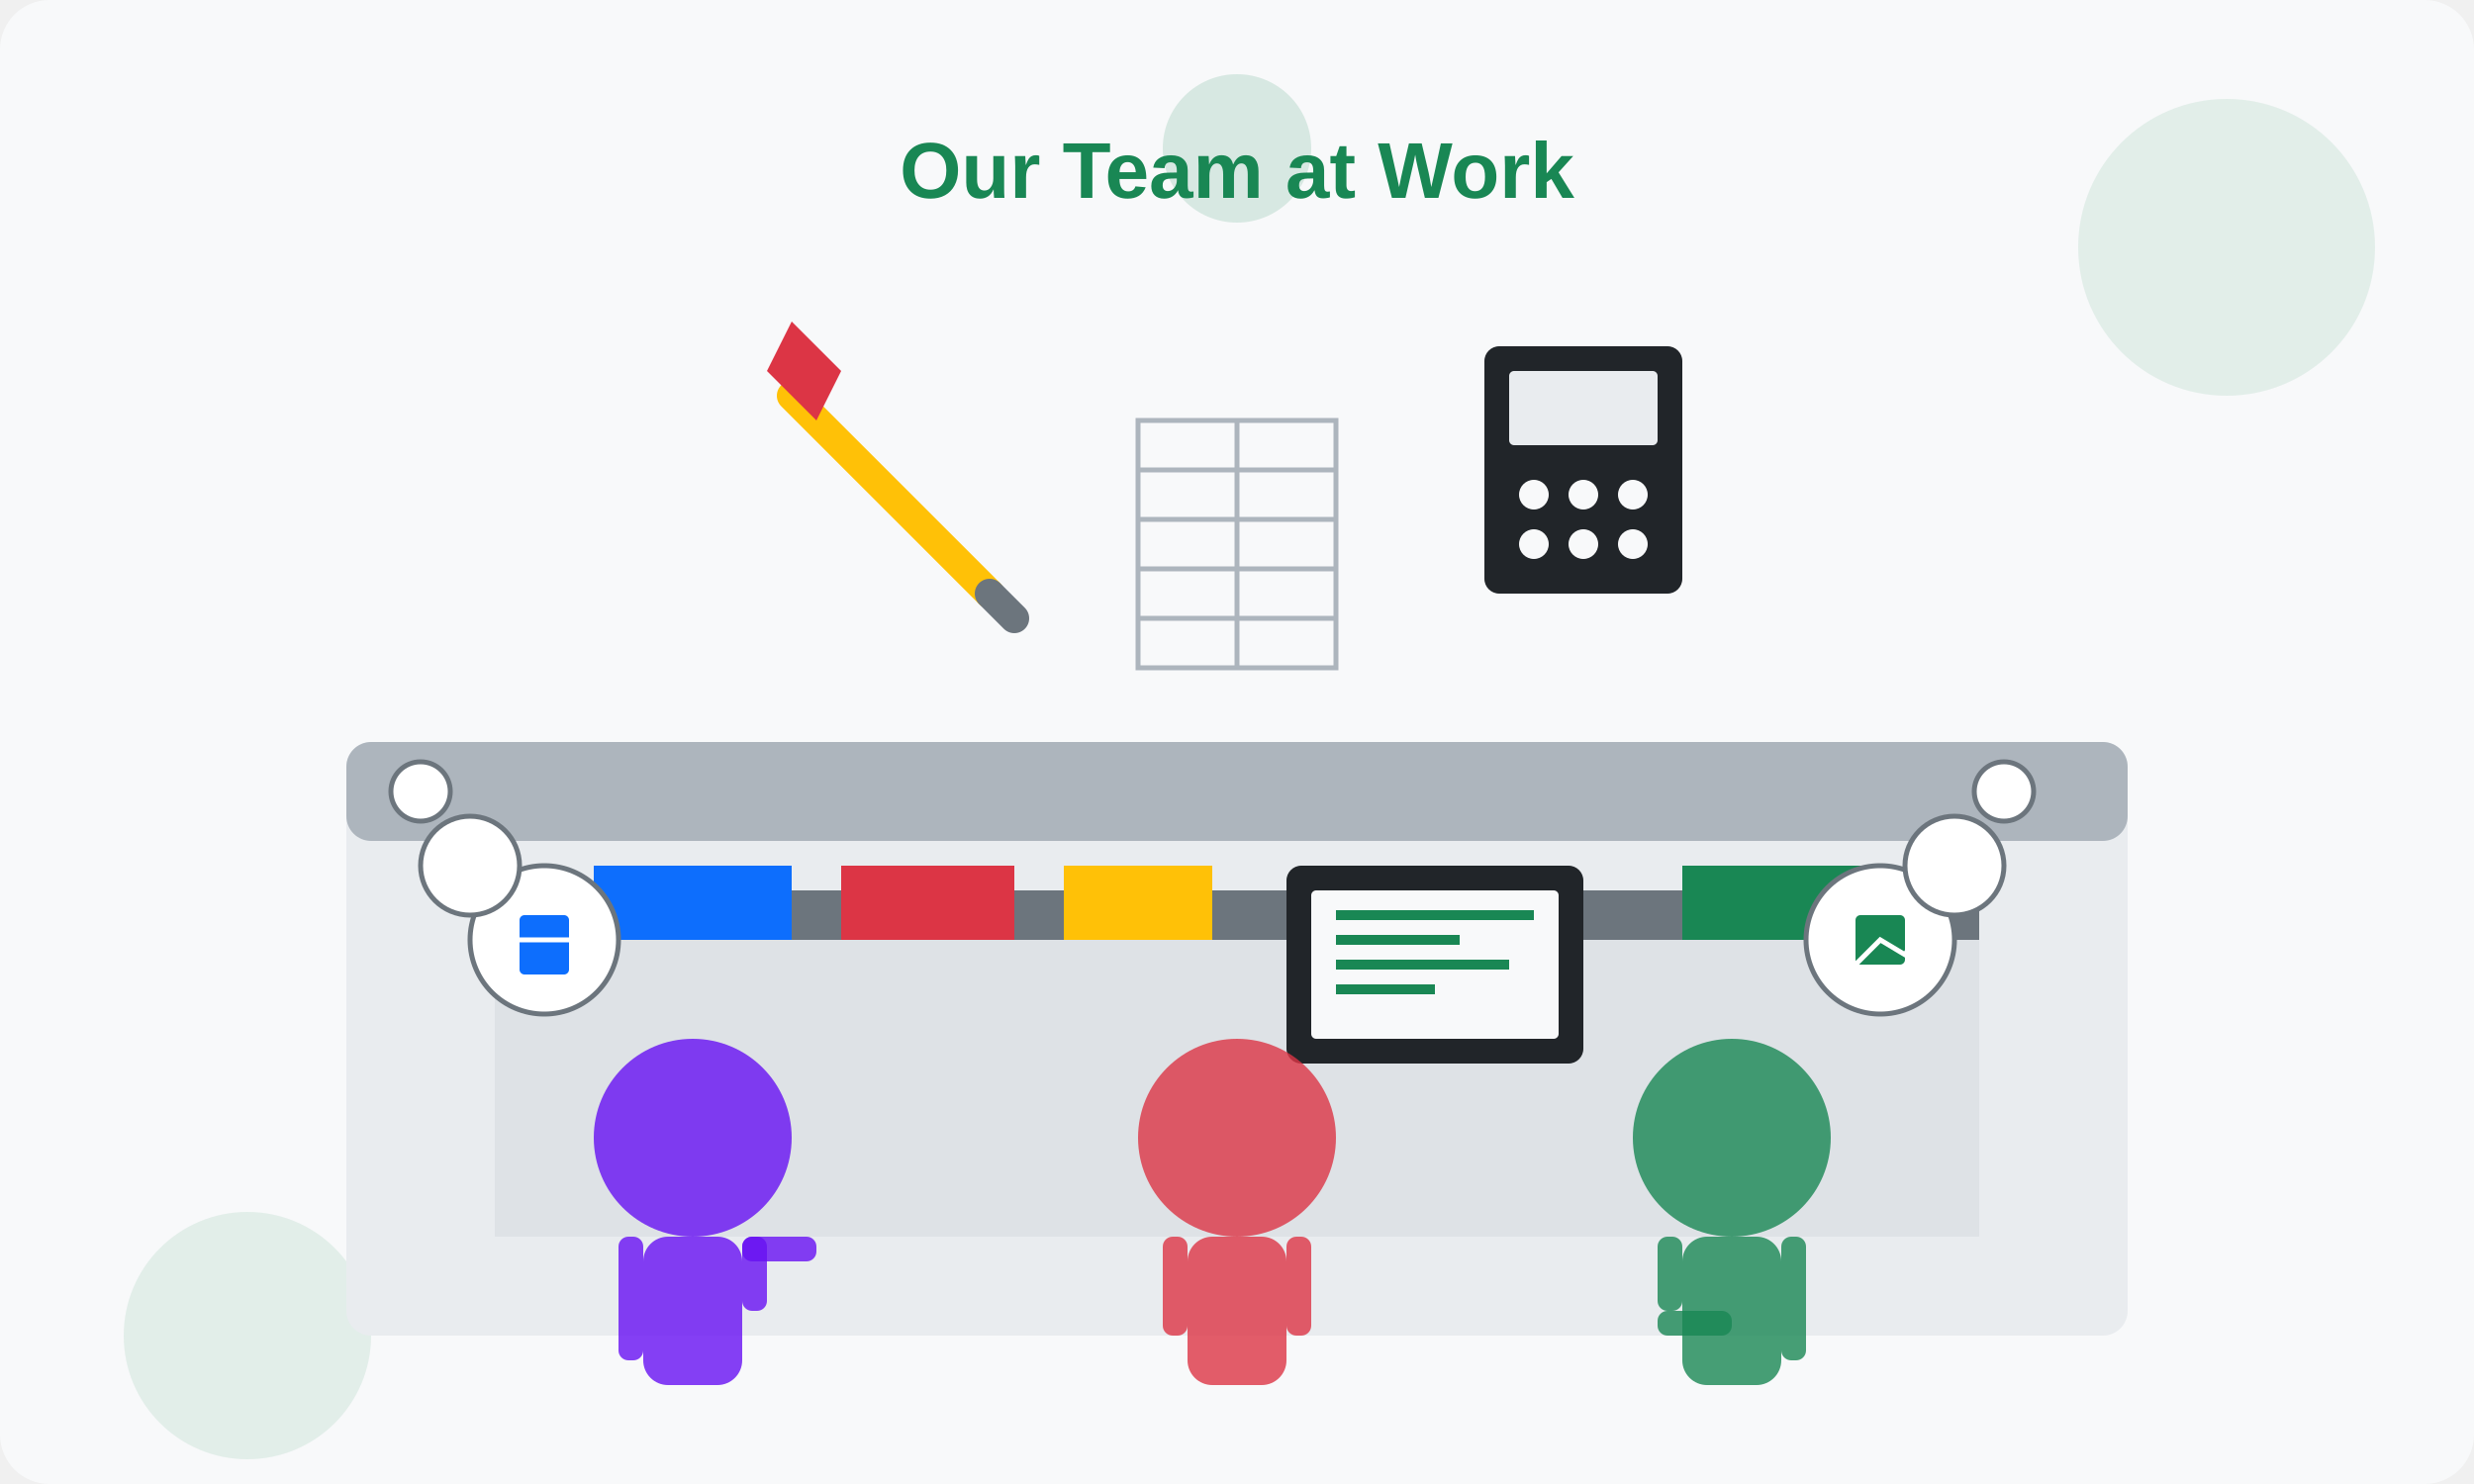
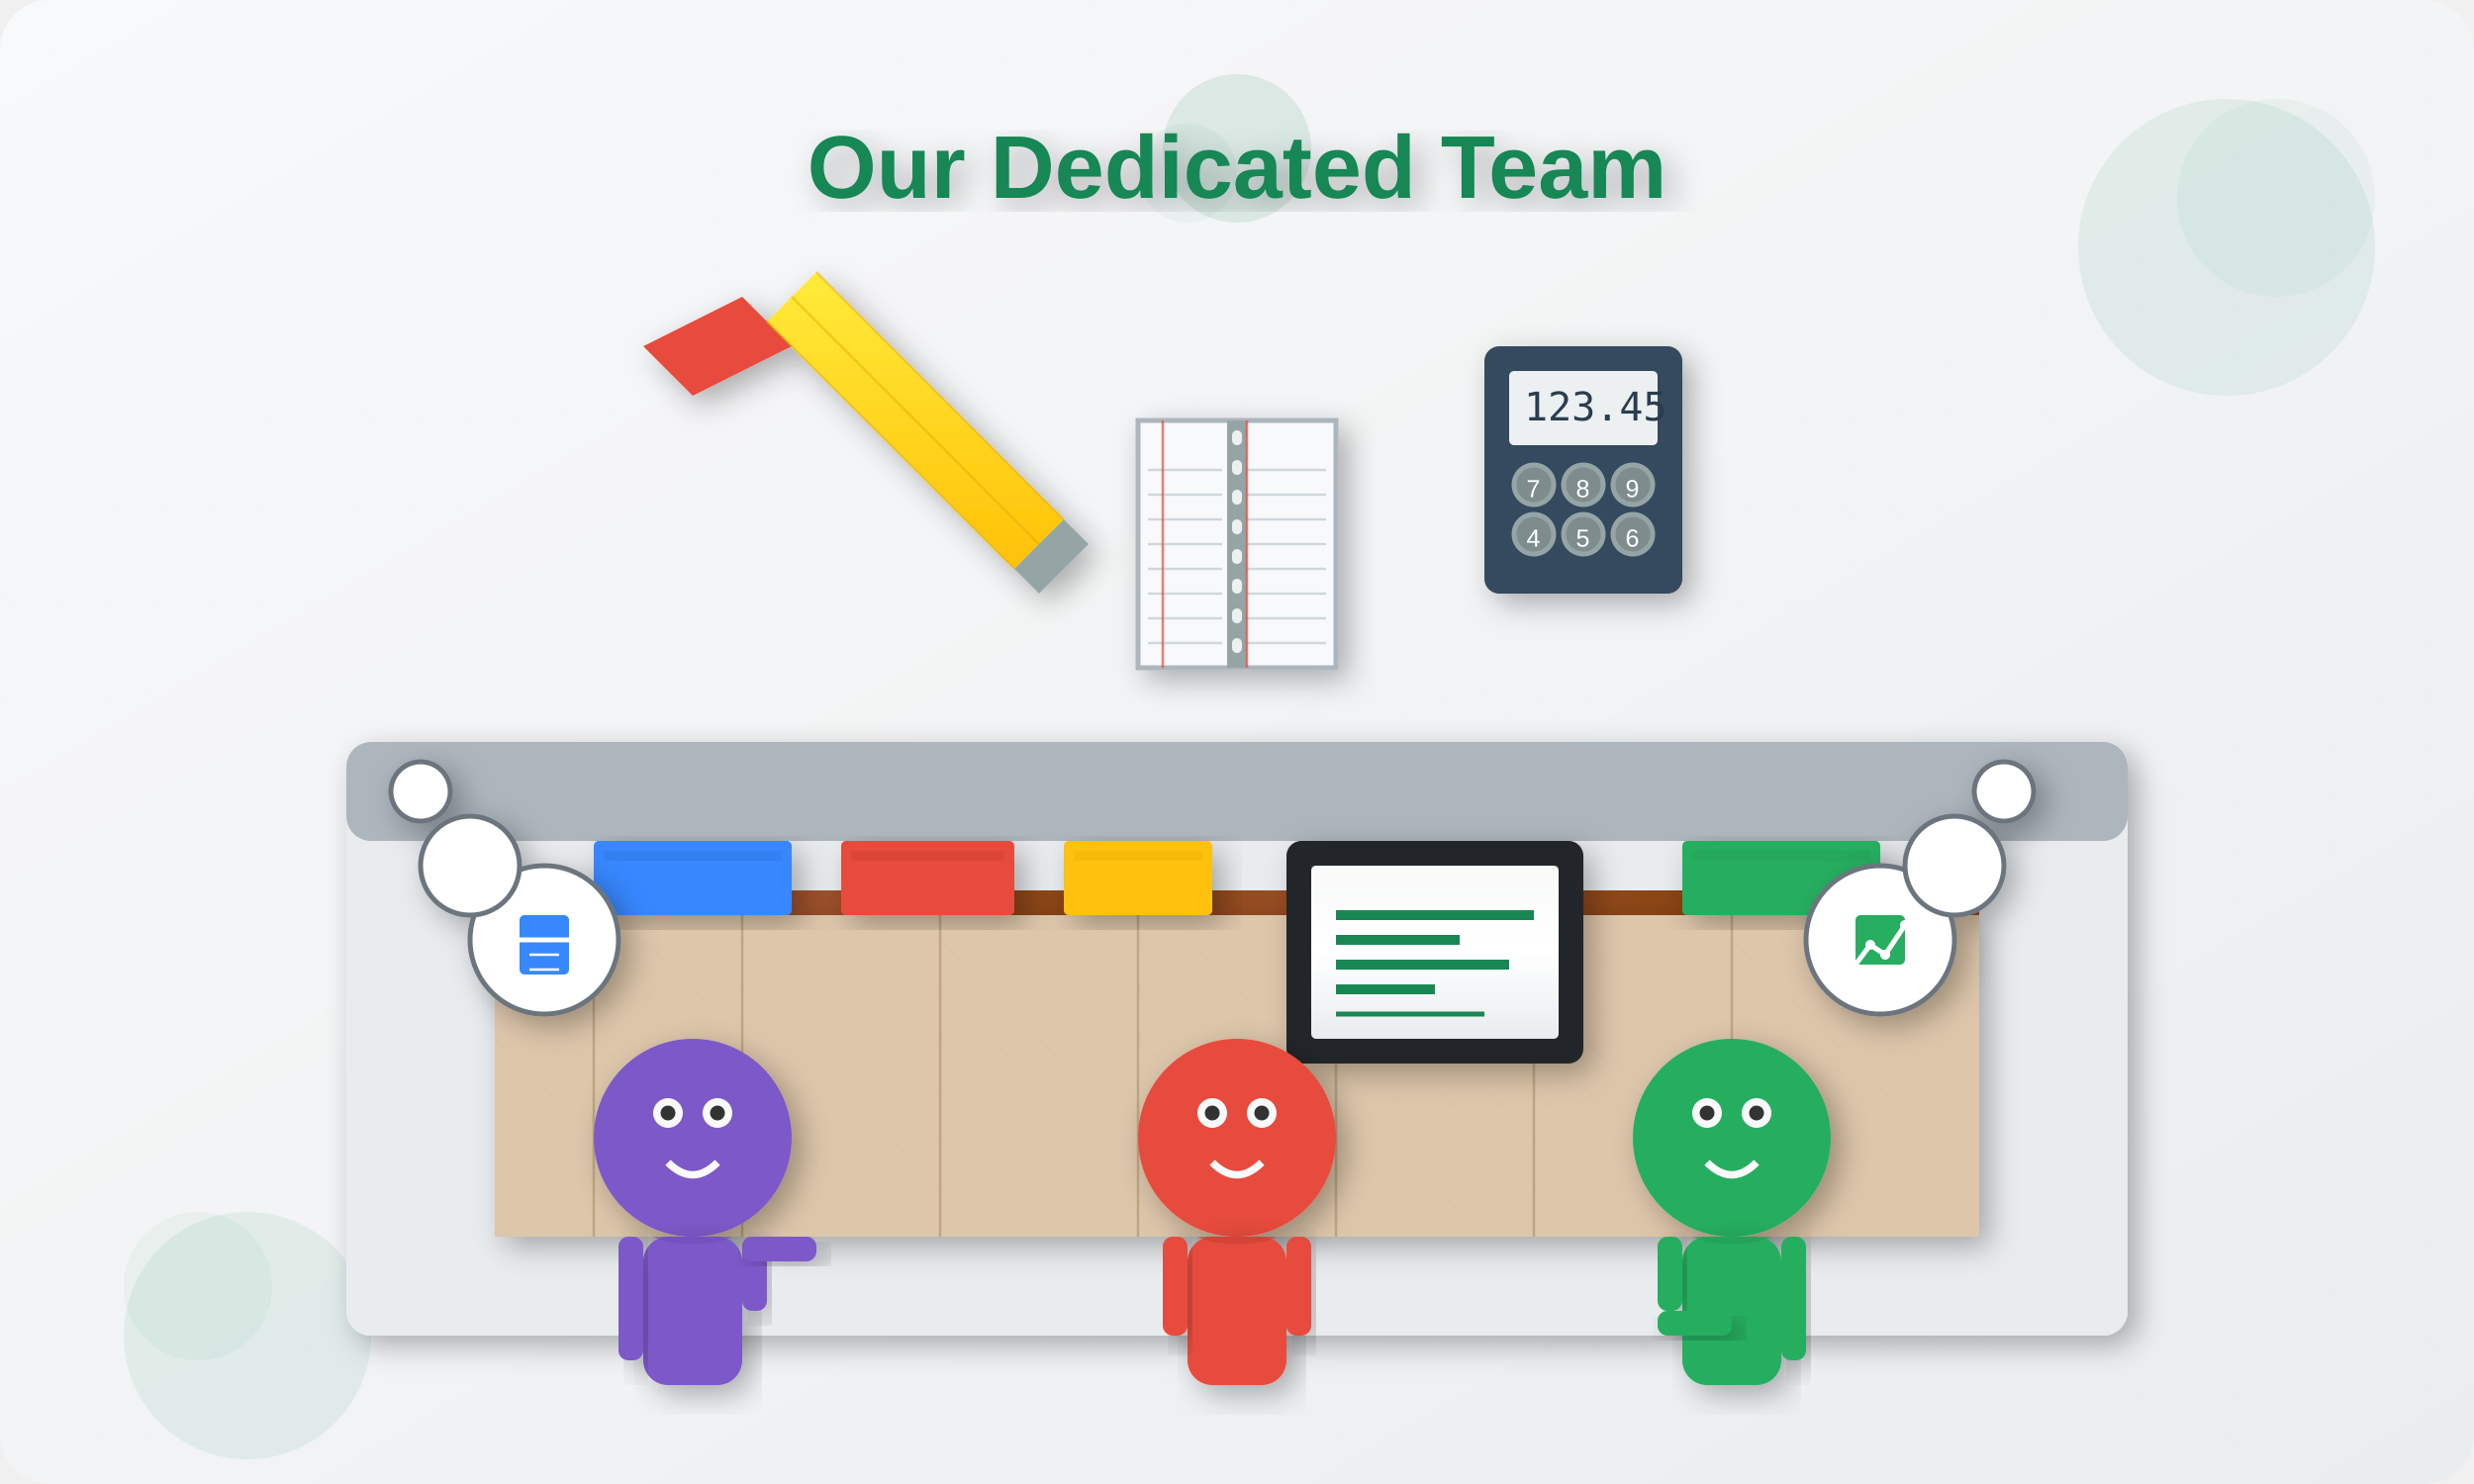
<svg xmlns="http://www.w3.org/2000/svg" viewBox="0 0 500 300" width="500" height="300">
-   <rect x="0" y="0" width="500" height="300" fill="#f8f9fa" rx="10" ry="10" />
-   <circle cx="450" cy="50" r="30" fill="#198754" opacity="0.1" />
-   <circle cx="50" cy="270" r="25" fill="#198754" opacity="0.1" />
-   <circle cx="250" cy="30" r="15" fill="#198754" opacity="0.15" />
-   <rect x="70" y="150" width="360" height="120" fill="#e9ecef" rx="5" ry="5" />
+   <defs>
+     <linearGradient id="backgroundGradient" x1="0%" y1="0%" x2="100%" y2="100%">
+       <stop offset="0%" stop-color="#f8f9fa" />
+       <stop offset="100%" stop-color="#e9ecef" />
+     </linearGradient>
+     <filter id="shadow" x="-20%" y="-20%" width="140%" height="140%">
+       <feGaussianBlur in="SourceAlpha" stdDeviation="3" />
+       <feOffset dx="2" dy="2" result="offsetblur" />
+       <feComponentTransfer>
+         <feFuncA type="linear" slope="0.3" />
+       </feComponentTransfer>
+       <feMerge>
+         <feMergeNode />
+         <feMergeNode in="SourceGraphic" />
+       </feMerge>
+     </filter>
+     <pattern id="texture" patternUnits="userSpaceOnUse" width="100" height="100" patternTransform="scale(0.5)">
+       <rect width="100" height="100" fill="#ffffff" />
+       <path d="M0,0 L10,10 M20,0 L30,10 M40,0 L50,10 M60,0 L70,10 M80,0 L90,10               M0,20 L10,30 M20,20 L30,30 M40,20 L50,30 M60,20 L70,30 M80,20 L90,30               M0,40 L10,50 M20,40 L30,50 M40,40 L50,50 M60,40 L70,50 M80,40 L90,50               M0,60 L10,70 M20,60 L30,70 M40,60 L50,70 M60,60 L70,70 M80,60 L90,70               M0,80 L10,90 M20,80 L30,90 M40,80 L50,90 M60,80 L70,90 M80,80 L90,90" stroke="#f0f0f0" stroke-width="0.5" />
+     </pattern>
+     <linearGradient id="screenGradient" x1="0%" y1="0%" x2="0%" y2="100%">
+       <stop offset="0%" stop-color="#f8f9fa" />
+       <stop offset="50%" stop-color="#ffffff" />
+       <stop offset="100%" stop-color="#e9ecef" />
+     </linearGradient>
+     <linearGradient id="woodGradient" x1="0%" y1="0%" x2="100%" y2="0%">
+       <stop offset="0%" stop-color="#8B4513" />
+       <stop offset="20%" stop-color="#A0522D" />
+       <stop offset="40%" stop-color="#8B4513" />
+       <stop offset="60%" stop-color="#A0522D" />
+       <stop offset="80%" stop-color="#8B4513" />
+       <stop offset="100%" stop-color="#A0522D" />
+     </linearGradient>
+   </defs>
+   <rect x="0" y="0" width="500" height="300" fill="url(#backgroundGradient)" rx="10" ry="10" />
+   <rect x="0" y="0" width="500" height="300" fill="url(#texture)" opacity="0.05" rx="10" ry="10" />
+   <circle cx="450" cy="50" r="30" fill="#198754" opacity="0.08" />
+   <circle cx="460" cy="40" r="20" fill="#198754" opacity="0.05" />
+   <circle cx="50" cy="270" r="25" fill="#198754" opacity="0.08" />
+   <circle cx="40" cy="260" r="15" fill="#198754" opacity="0.05" />
+   <circle cx="250" cy="30" r="15" fill="#198754" opacity="0.12" />
+   <circle cx="240" cy="35" r="10" fill="#198754" opacity="0.05" />
+   <rect x="70" y="150" width="360" height="120" fill="#e9ecef" rx="5" ry="5" filter="url(#shadow)" />
  <rect x="70" y="150" width="360" height="20" fill="#adb5bd" rx="5" ry="5" />
-   <rect x="100" y="180" width="300" height="10" fill="#6c757d" />
-   <rect x="100" y="190" width="300" height="60" fill="#dee2e6" />
-   <rect x="120" y="175" width="40" height="15" fill="#0d6efd" />
-   <rect x="170" y="175" width="35" height="15" fill="#dc3545" />
-   <rect x="215" y="175" width="30" height="15" fill="#ffc107" />
-   <rect x="340" y="175" width="40" height="15" fill="#198754" />
-   <rect x="260" y="175" width="60" height="40" fill="#212529" rx="3" ry="3" />
-   <rect x="265" y="180" width="50" height="30" fill="#f8f9fa" rx="1" ry="1" />
+   <rect x="100" y="180" width="300" height="5" fill="url(#woodGradient)" />
+   <rect x="100" y="185" width="300" height="65" fill="#d4b895" filter="url(#shadow)" />
+   <rect x="100" y="185" width="300" height="65" fill="url(#texture)" opacity="0.2" />
+   <g stroke="#a0855c" stroke-width="0.5" opacity="0.5">
+     <line x1="120" y1="185" x2="120" y2="250" />
+     <line x1="150" y1="185" x2="150" y2="250" />
+     <line x1="190" y1="185" x2="190" y2="250" />
+     <line x1="230" y1="185" x2="230" y2="250" />
+     <line x1="270" y1="185" x2="270" y2="250" />
+     <line x1="310" y1="185" x2="310" y2="250" />
+     <line x1="350" y1="185" x2="350" y2="250" />
+   </g>
+   <rect x="120" y="170" width="40" height="15" fill="#3787ff" rx="1" ry="1" filter="url(#shadow)" />
+   <rect x="122" y="172" width="36" height="2" fill="#2570d4" opacity="0.3" />
+   <rect x="170" y="170" width="35" height="15" fill="#e74c3c" rx="1" ry="1" filter="url(#shadow)" />
+   <rect x="172" y="172" width="31" height="2" fill="#c0392b" opacity="0.3" />
+   <rect x="215" y="170" width="30" height="15" fill="#ffc107" rx="1" ry="1" filter="url(#shadow)" />
+   <rect x="217" y="172" width="26" height="2" fill="#e5ac00" opacity="0.3" />
+   <rect x="340" y="170" width="40" height="15" fill="#27ae60" rx="1" ry="1" filter="url(#shadow)" />
+   <rect x="342" y="172" width="36" height="2" fill="#229954" opacity="0.3" />
+   <rect x="260" y="170" width="60" height="45" fill="#212529" rx="3" ry="3" filter="url(#shadow)" />
+   <rect x="265" y="175" width="50" height="35" fill="url(#screenGradient)" rx="1" ry="1" />
  <line x1="270" y1="185" x2="310" y2="185" stroke="#198754" stroke-width="2" />
  <line x1="270" y1="190" x2="295" y2="190" stroke="#198754" stroke-width="2" />
  <line x1="270" y1="195" x2="305" y2="195" stroke="#198754" stroke-width="2" />
  <line x1="270" y1="200" x2="290" y2="200" stroke="#198754" stroke-width="2" />
-   <circle cx="140" cy="230" r="20" fill="#6610f2" opacity="0.8" />
-   <rect x="130" y="250" width="20" height="30" fill="#6610f2" opacity="0.8" rx="5" ry="5" />
-   <rect x="125" y="250" width="5" height="25" fill="#6610f2" opacity="0.8" rx="2" ry="2" />
-   <rect x="150" y="250" width="5" height="15" fill="#6610f2" opacity="0.8" rx="2" ry="2" />
-   <rect x="150" y="250" width="15" height="5" fill="#6610f2" opacity="0.8" rx="2" ry="2" />
-   <circle cx="250" cy="230" r="20" fill="#dc3545" opacity="0.8" />
-   <rect x="240" y="250" width="20" height="30" fill="#dc3545" opacity="0.8" rx="5" ry="5" />
-   <rect x="235" y="250" width="5" height="20" fill="#dc3545" opacity="0.8" rx="2" ry="2" />
-   <rect x="260" y="250" width="5" height="20" fill="#dc3545" opacity="0.8" rx="2" ry="2" />
-   <circle cx="350" cy="230" r="20" fill="#198754" opacity="0.8" />
-   <rect x="340" y="250" width="20" height="30" fill="#198754" opacity="0.8" rx="5" ry="5" />
-   <rect x="335" y="250" width="5" height="15" fill="#198754" opacity="0.8" rx="2" ry="2" />
-   <rect x="335" y="265" width="15" height="5" fill="#198754" opacity="0.8" rx="2" ry="2" />
-   <rect x="360" y="250" width="5" height="25" fill="#198754" opacity="0.8" rx="2" ry="2" />
-   <circle cx="110" cy="190" r="15" fill="white" stroke="#6c757d" stroke-width="1" />
-   <circle cx="95" cy="175" r="10" fill="white" stroke="#6c757d" stroke-width="1" />
-   <circle cx="85" cy="160" r="6" fill="white" stroke="#6c757d" stroke-width="1" />
-   <rect x="105" y="185" width="10" height="12" fill="#0d6efd" rx="1" ry="1" />
-   <line x1="105" y1="190" x2="115" y2="190" stroke="white" stroke-width="1" />
-   <circle cx="380" cy="190" r="15" fill="white" stroke="#6c757d" stroke-width="1" />
-   <circle cx="395" cy="175" r="10" fill="white" stroke="#6c757d" stroke-width="1" />
-   <circle cx="405" cy="160" r="6" fill="white" stroke="#6c757d" stroke-width="1" />
-   <rect x="375" y="185" width="10" height="10" fill="#198754" rx="1" ry="1" />
-   <polyline points="375,195 380,190 385,193 390,185" stroke="white" stroke-width="1" fill="none" />
-   <line x1="160" y1="80" x2="200" y2="120" stroke="#ffc107" stroke-width="6" stroke-linecap="round" />
-   <polygon points="155,75 160,65 170,75 165,85" fill="#dc3545" />
-   <line x1="200" y1="120" x2="205" y2="125" stroke="#6c757d" stroke-width="6" stroke-linecap="round" />
-   <rect x="300" y="70" width="40" height="50" fill="#212529" rx="3" ry="3" />
-   <rect x="305" y="75" width="30" height="15" fill="#e9ecef" rx="1" ry="1" />
-   <circle cx="310" cy="100" r="3" fill="#f8f9fa" />
-   <circle cx="320" cy="100" r="3" fill="#f8f9fa" />
-   <circle cx="330" cy="100" r="3" fill="#f8f9fa" />
-   <circle cx="310" cy="110" r="3" fill="#f8f9fa" />
-   <circle cx="320" cy="110" r="3" fill="#f8f9fa" />
-   <circle cx="330" cy="110" r="3" fill="#f8f9fa" />
-   <rect x="230" y="85" width="40" height="50" fill="#f8f9fa" stroke="#adb5bd" stroke-width="1" />
-   <line x1="230" y1="95" x2="270" y2="95" stroke="#adb5bd" stroke-width="1" />
-   <line x1="230" y1="105" x2="270" y2="105" stroke="#adb5bd" stroke-width="1" />
-   <line x1="230" y1="115" x2="270" y2="115" stroke="#adb5bd" stroke-width="1" />
-   <line x1="230" y1="125" x2="270" y2="125" stroke="#adb5bd" stroke-width="1" />
-   <line x1="250" y1="85" x2="250" y2="135" stroke="#adb5bd" stroke-width="1" />
-   <text x="250" y="40" font-family="Arial, sans-serif" font-size="16" text-anchor="middle" fill="#198754" font-weight="bold">Our Team at Work</text>
-   <g id="hover_zones" opacity="0">
-     <circle cx="140" cy="230" r="30" fill="#6610f2" opacity="0.2" class="hover-zone" data-person="teacher" />
-     <circle cx="250" cy="230" r="30" fill="#dc3545" opacity="0.2" class="hover-zone" data-person="administrator" />
-     <circle cx="350" cy="230" r="30" fill="#198754" opacity="0.2" class="hover-zone" data-person="inventory-manager" />
-   </g>
-   <g id="hover_labels" opacity="0">
-     <rect x="110" y="190" width="60" height="20" fill="white" rx="3" ry="3" class="label" data-for="teacher" />
-     <text x="140" y="205" font-family="Arial, sans-serif" font-size="10" text-anchor="middle" fill="#6610f2" class="label-text" data-for="teacher">Teacher</text>
-     <rect x="220" y="190" width="60" height="20" fill="white" rx="3" ry="3" class="label" data-for="administrator" />
-     <text x="250" y="205" font-family="Arial, sans-serif" font-size="10" text-anchor="middle" fill="#dc3545" class="label-text" data-for="administrator">Administrator</text>
-     <rect x="305" y="190" width="90" height="20" fill="white" rx="3" ry="3" class="label" data-for="inventory-manager" />
-     <text x="350" y="205" font-family="Arial, sans-serif" font-size="10" text-anchor="middle" fill="#198754" class="label-text" data-for="inventory-manager">Inventory Manager</text>
+   <line x1="270" y1="205" x2="300" y2="205" stroke="#198754" stroke-width="1" />
+   <path d="M265,175 L315,175 L315,180 Q290,185 265,180 Z" fill="#ffffff" opacity="0.1" />
+   <g transform="translate(140, 230)">
+     <circle cx="0" cy="0" r="20" fill="#7d58c9" filter="url(#shadow)" />
+     <rect x="-10" y="20" width="20" height="30" fill="#7d58c9" rx="5" ry="5" filter="url(#shadow)" />
+     <rect x="-15" y="20" width="5" height="25" fill="#7d58c9" rx="2" ry="2" filter="url(#shadow)" />
+     <rect x="10" y="20" width="5" height="15" fill="#7d58c9" rx="2" ry="2" filter="url(#shadow)" />
+     <rect x="10" y="20" width="15" height="5" fill="#7d58c9" rx="2" ry="2" filter="url(#shadow)" />
+     <circle cx="-5" cy="-5" r="3" fill="#f8f9fa" />
+     <circle cx="5" cy="-5" r="3" fill="#f8f9fa" />
+     <circle cx="-5" cy="-5" r="1.5" fill="#333" />
+     <circle cx="5" cy="-5" r="1.5" fill="#333" />
+     <path d="M-5,5 Q0,10 5,5" stroke="#f8f9fa" stroke-width="1.5" fill="none" />
+     <path d="M-8,20 C-5,22 5,22 8,20" fill="#6c49b8" opacity="0.5" />
+   </g>
+   <g transform="translate(250, 230)">
+     <circle cx="0" cy="0" r="20" fill="#e74c3c" filter="url(#shadow)" />
+     <rect x="-10" y="20" width="20" height="30" fill="#e74c3c" rx="5" ry="5" filter="url(#shadow)" />
+     <rect x="-15" y="20" width="5" height="20" fill="#e74c3c" rx="2" ry="2" filter="url(#shadow)" />
+     <rect x="10" y="20" width="5" height="20" fill="#e74c3c" rx="2" ry="2" filter="url(#shadow)" />
+     <circle cx="-5" cy="-5" r="3" fill="#f8f9fa" />
+     <circle cx="5" cy="-5" r="3" fill="#f8f9fa" />
+     <circle cx="-5" cy="-5" r="1.5" fill="#333" />
+     <circle cx="5" cy="-5" r="1.5" fill="#333" />
+     <path d="M-5,5 Q0,10 5,5" stroke="#f8f9fa" stroke-width="1.5" fill="none" />
+     <path d="M-8,20 C-5,22 5,22 8,20" fill="#c13c2d" opacity="0.5" />
+   </g>
+   <g transform="translate(350, 230)">
+     <circle cx="0" cy="0" r="20" fill="#27ae60" filter="url(#shadow)" />
+     <rect x="-10" y="20" width="20" height="30" fill="#27ae60" rx="5" ry="5" filter="url(#shadow)" />
+     <rect x="-15" y="20" width="5" height="15" fill="#27ae60" rx="2" ry="2" filter="url(#shadow)" />
+     <rect x="-15" y="35" width="15" height="5" fill="#27ae60" rx="2" ry="2" filter="url(#shadow)" />
+     <rect x="10" y="20" width="5" height="25" fill="#27ae60" rx="2" ry="2" filter="url(#shadow)" />
+     <circle cx="-5" cy="-5" r="3" fill="#f8f9fa" />
+     <circle cx="5" cy="-5" r="3" fill="#f8f9fa" />
+     <circle cx="-5" cy="-5" r="1.5" fill="#333" />
+     <circle cx="5" cy="-5" r="1.5" fill="#333" />
+     <path d="M-5,5 Q0,10 5,5" stroke="#f8f9fa" stroke-width="1.5" fill="none" />
+     <path d="M-8,20 C-5,22 5,22 8,20" fill="#229954" opacity="0.5" />
+   </g>
+   <g filter="url(#shadow)">
+     <circle cx="110" cy="190" r="15" fill="white" stroke="#6c757d" stroke-width="1" />
+     <circle cx="95" cy="175" r="10" fill="white" stroke="#6c757d" stroke-width="1" />
+     <circle cx="85" cy="160" r="6" fill="white" stroke="#6c757d" stroke-width="1" />
+   </g>
+   <g transform="translate(105, 185)">
+     <rect x="0" y="0" width="10" height="12" fill="#3787ff" rx="1" ry="1" />
+     <line x1="0" y1="5" x2="10" y2="5" stroke="white" stroke-width="1" />
+     <line x1="2" y1="8" x2="8" y2="8" stroke="white" stroke-width="0.5" />
+     <line x1="2" y1="11" x2="8" y2="11" stroke="white" stroke-width="0.5" />
+   </g>
+   <g filter="url(#shadow)">
+     <circle cx="380" cy="190" r="15" fill="white" stroke="#6c757d" stroke-width="1" />
+     <circle cx="395" cy="175" r="10" fill="white" stroke="#6c757d" stroke-width="1" />
+     <circle cx="405" cy="160" r="6" fill="white" stroke="#6c757d" stroke-width="1" />
+   </g>
+   <g transform="translate(375, 185)">
+     <rect x="0" y="0" width="10" height="10" fill="#27ae60" rx="1" ry="1" />
+     <polyline points="0,10 3,6 6,8 10,2" stroke="white" stroke-width="1" fill="none" />
+     <circle cx="3" cy="6" r="1" fill="#ffffff" />
+     <circle cx="6" cy="8" r="1" fill="#ffffff" />
+     <circle cx="10" cy="2" r="1" fill="#ffffff" />
+   </g>
+   <g transform="translate(155, 65)" filter="url(#shadow)">
+     <linearGradient id="pencilGradient" x1="0%" y1="0%" x2="0%" y2="100%">
+       <stop offset="0%" stop-color="#ffeb3b" />
+       <stop offset="100%" stop-color="#ffc107" />
+     </linearGradient>
+     <polygon points="0,0 50,50 60,40 10,-10" fill="url(#pencilGradient)" />
+     <polygon points="-5,-5 5,5 -15,15 -25,5" fill="#e74c3c" />
+     <polygon points="50,50 60,40 65,45 55,55" fill="#95a5a6" />
+     <g stroke="#e5ac00" stroke-width="0.5" opacity="0.5">
+       <line x1="5" y1="-5" x2="55" y2="45" />
+       <line x1="10" y1="-10" x2="60" y2="40" />
+       <line x1="0" y1="0" x2="50" y2="50" />
+     </g>
+   </g>
+   <g transform="translate(300, 70)" filter="url(#shadow)">
+     <rect x="0" y="0" width="40" height="50" fill="#34495e" rx="3" ry="3" />
+     <rect x="5" y="5" width="30" height="15" fill="#ecf0f1" rx="1" ry="1" />
+     <text x="8" y="15" font-family="monospace" font-size="8" fill="#2c3e50">123.45</text>
+     <g>
+       <circle cx="10" cy="28" r="4" fill="#7f8c8d" stroke="#95a5a6" stroke-width="1" />
+       <circle cx="20" cy="28" r="4" fill="#7f8c8d" stroke="#95a5a6" stroke-width="1" />
+       <circle cx="30" cy="28" r="4" fill="#7f8c8d" stroke="#95a5a6" stroke-width="1" />
+       <circle cx="10" cy="38" r="4" fill="#7f8c8d" stroke="#95a5a6" stroke-width="1" />
+       <circle cx="20" cy="38" r="4" fill="#7f8c8d" stroke="#95a5a6" stroke-width="1" />
+       <circle cx="30" cy="38" r="4" fill="#7f8c8d" stroke="#95a5a6" stroke-width="1" />
+     </g>
+     <text x="8.5" y="30.5" font-family="Arial" font-size="5" fill="#fff">7</text>
+     <text x="18.5" y="30.5" font-family="Arial" font-size="5" fill="#fff">8</text>
+     <text x="28.5" y="30.5" font-family="Arial" font-size="5" fill="#fff">9</text>
+     <text x="8.5" y="40.5" font-family="Arial" font-size="5" fill="#fff">4</text>
+     <text x="18.5" y="40.5" font-family="Arial" font-size="5" fill="#fff">5</text>
+     <text x="28.5" y="40.5" font-family="Arial" font-size="5" fill="#fff">6</text>
+   </g>
+   <g transform="translate(230, 85)" filter="url(#shadow)">
+     <rect x="0" y="0" width="40" height="50" fill="#f8f9fa" stroke="#adb5bd" stroke-width="1" />
+     <g fill="#95a5a6">
+       <rect x="18" y="0" width="4" height="50" fill="#95a5a6" />
+       <rect x="19" y="2" width="2" height="3" fill="#ecf0f1" rx="1" ry="1" />
+       <rect x="19" y="8" width="2" height="3" fill="#ecf0f1" rx="1" ry="1" />
+       <rect x="19" y="14" width="2" height="3" fill="#ecf0f1" rx="1" ry="1" />
+       <rect x="19" y="20" width="2" height="3" fill="#ecf0f1" rx="1" ry="1" />
+       <rect x="19" y="26" width="2" height="3" fill="#ecf0f1" rx="1" ry="1" />
+       <rect x="19" y="32" width="2" height="3" fill="#ecf0f1" rx="1" ry="1" />
+       <rect x="19" y="38" width="2" height="3" fill="#ecf0f1" rx="1" ry="1" />
+       <rect x="19" y="44" width="2" height="3" fill="#ecf0f1" rx="1" ry="1" />
+     </g>
+     <line x1="2" y1="10" x2="17" y2="10" stroke="#cfd8dc" stroke-width="0.5" />
+     <line x1="22" y1="10" x2="38" y2="10" stroke="#cfd8dc" stroke-width="0.5" />
+     <line x1="2" y1="15" x2="17" y2="15" stroke="#cfd8dc" stroke-width="0.5" />
+     <line x1="22" y1="15" x2="38" y2="15" stroke="#cfd8dc" stroke-width="0.5" />
+     <line x1="2" y1="20" x2="17" y2="20" stroke="#cfd8dc" stroke-width="0.5" />
+     <line x1="22" y1="20" x2="38" y2="20" stroke="#cfd8dc" stroke-width="0.5" />
+     <line x1="2" y1="25" x2="17" y2="25" stroke="#cfd8dc" stroke-width="0.5" />
+     <line x1="22" y1="25" x2="38" y2="25" stroke="#cfd8dc" stroke-width="0.5" />
+     <line x1="2" y1="30" x2="17" y2="30" stroke="#cfd8dc" stroke-width="0.5" />
+     <line x1="22" y1="30" x2="38" y2="30" stroke="#cfd8dc" stroke-width="0.5" />
+     <line x1="2" y1="35" x2="17" y2="35" stroke="#cfd8dc" stroke-width="0.5" />
+     <line x1="22" y1="35" x2="38" y2="35" stroke="#cfd8dc" stroke-width="0.5" />
+     <line x1="2" y1="40" x2="17" y2="40" stroke="#cfd8dc" stroke-width="0.5" />
+     <line x1="22" y1="40" x2="38" y2="40" stroke="#cfd8dc" stroke-width="0.5" />
+     <line x1="2" y1="45" x2="17" y2="45" stroke="#cfd8dc" stroke-width="0.5" />
+     <line x1="22" y1="45" x2="38" y2="45" stroke="#cfd8dc" stroke-width="0.5" />
+     <line x1="5" y1="0" x2="5" y2="50" stroke="#e74c3c" stroke-width="0.5" opacity="0.7" />
+     <line x1="22" y1="0" x2="22" y2="50" stroke="#e74c3c" stroke-width="0.5" opacity="0.7" />
+   </g>
+   <g filter="url(#shadow)">
+     <text x="250" y="40" font-family="Arial, sans-serif" font-size="18" text-anchor="middle" fill="#198754" font-weight="bold">Our Dedicated Team</text>
+   </g>
+   <g>
+     <rect x="110" y="190" width="60" height="20" fill="white" rx="5" ry="5" opacity="0" class="label">
+       <animate attributeName="opacity" values="0;0.9;0" dur="5s" begin="2s" repeatCount="indefinite" />
+     </rect>
+     <text x="140" y="205" font-family="Arial, sans-serif" font-size="10" text-anchor="middle" fill="#7d58c9" opacity="0" class="label-text">
+       <animate attributeName="opacity" values="0;1;0" dur="5s" begin="2s" repeatCount="indefinite" />
+       Teacher
+     </text>
+     <rect x="220" y="190" width="60" height="20" fill="white" rx="5" ry="5" opacity="0" class="label">
+       <animate attributeName="opacity" values="0;0.9;0" dur="5s" begin="4s" repeatCount="indefinite" />
+     </rect>
+     <text x="250" y="205" font-family="Arial, sans-serif" font-size="10" text-anchor="middle" fill="#e74c3c" opacity="0" class="label-text">
+       <animate attributeName="opacity" values="0;1;0" dur="5s" begin="4s" repeatCount="indefinite" />
+       Administrator
+     </text>
+     <rect x="305" y="190" width="90" height="20" fill="white" rx="5" ry="5" opacity="0" class="label">
+       <animate attributeName="opacity" values="0;0.9;0" dur="5s" begin="6s" repeatCount="indefinite" />
+     </rect>
+     <text x="350" y="205" font-family="Arial, sans-serif" font-size="10" text-anchor="middle" fill="#27ae60" opacity="0" class="label-text">
+       <animate attributeName="opacity" values="0;1;0" dur="5s" begin="6s" repeatCount="indefinite" />
+       Inventory Manager
+     </text>
  </g>
</svg>
